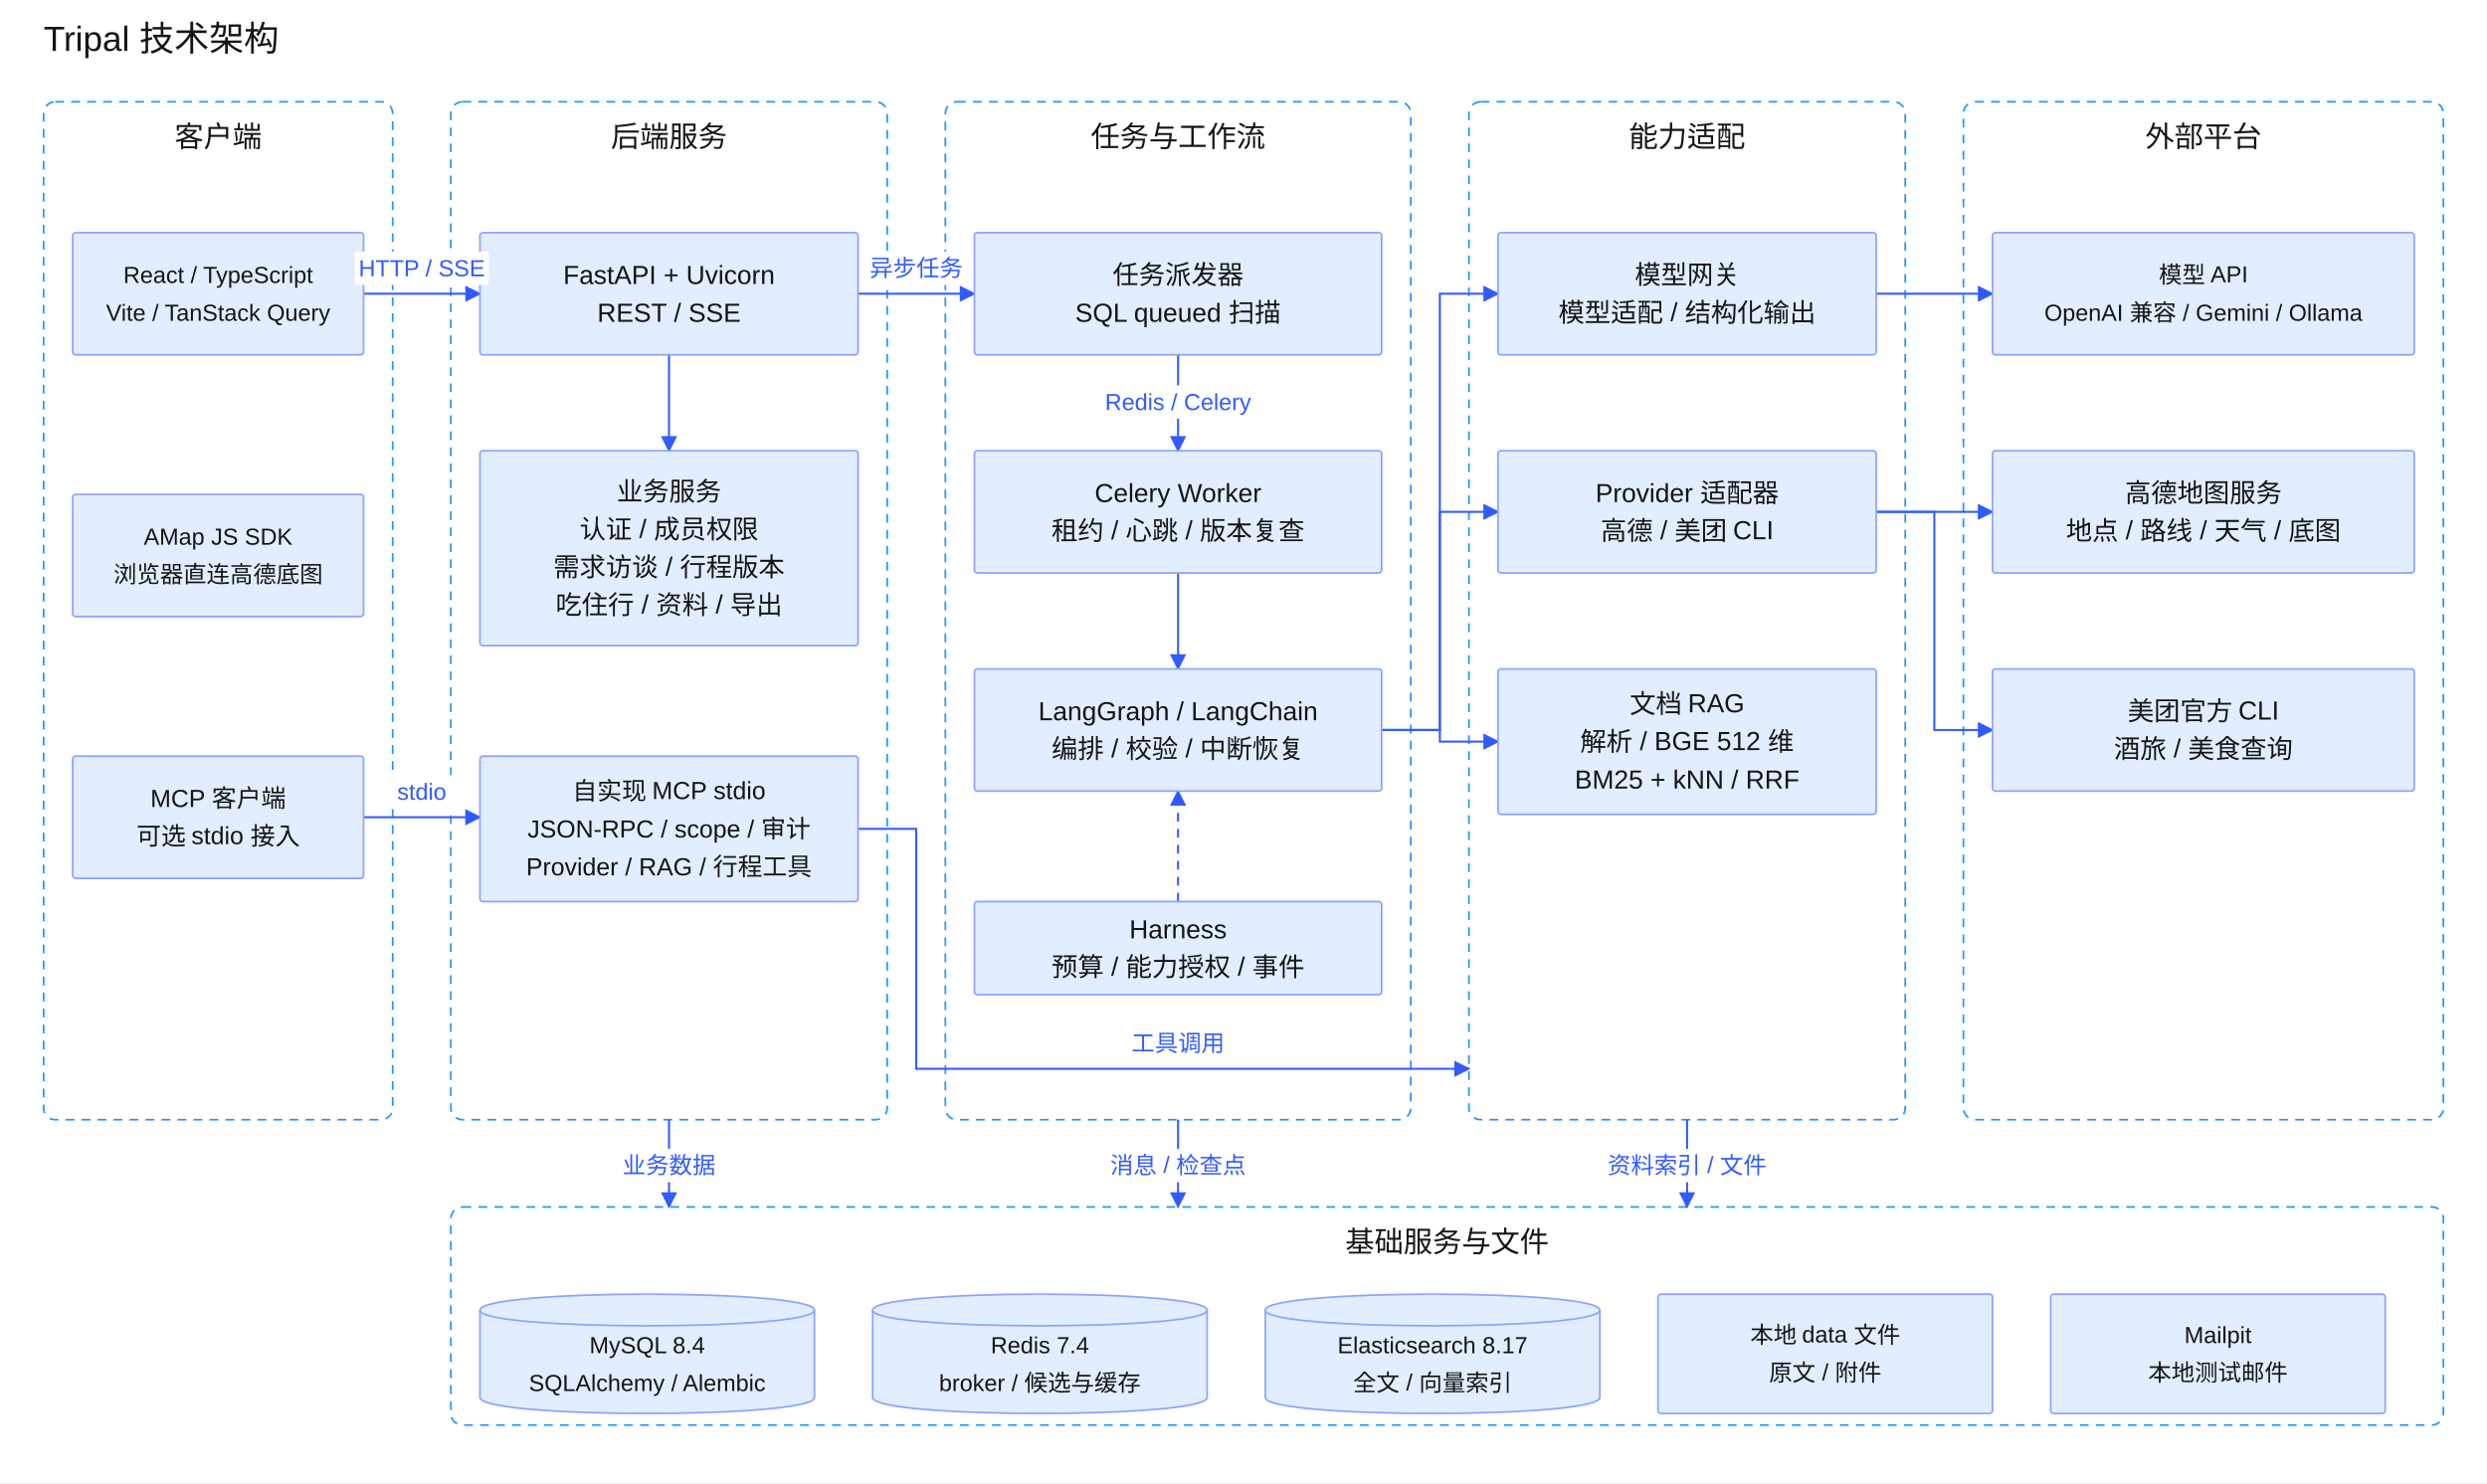
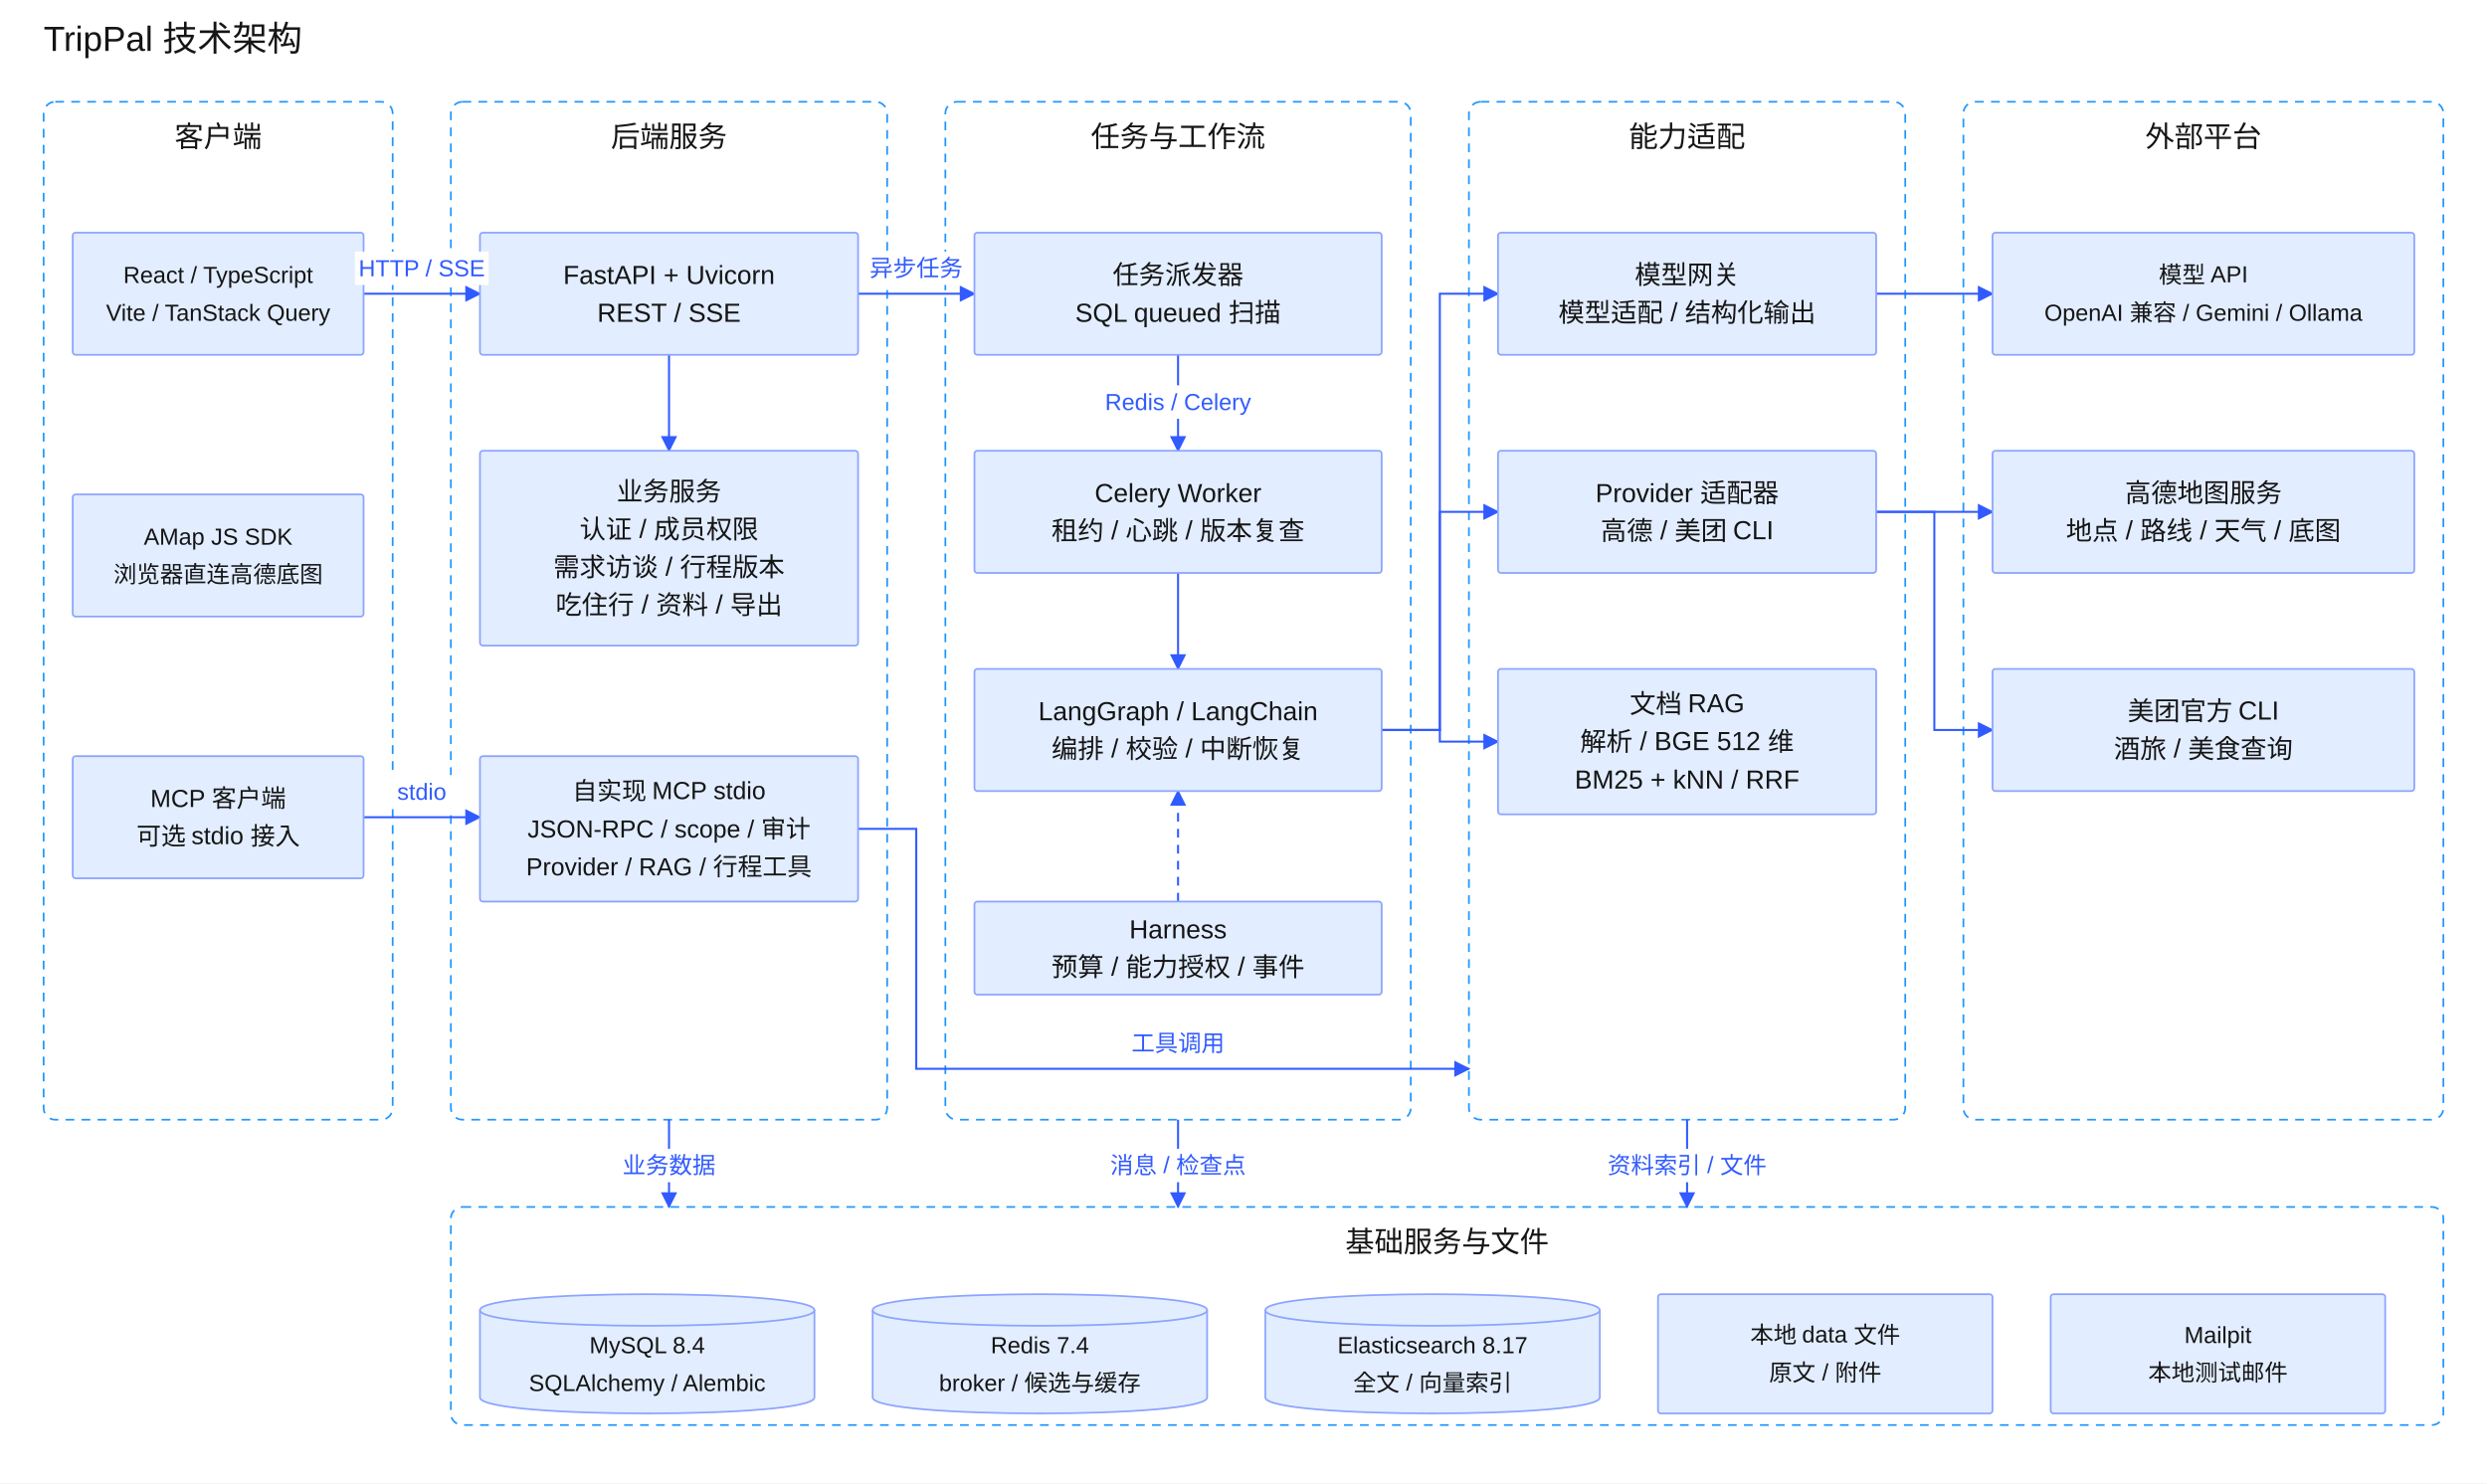
- <svg xmlns="http://www.w3.org/2000/svg" width="1710" height="1020" viewBox="0 0 1710 1020" role="img" aria-label="Tripal 技术架构">
+ <svg xmlns="http://www.w3.org/2000/svg" width="1710" height="1020" viewBox="0 0 1710 1020" role="img" aria-label="TripPal 技术架构">
  <defs>
    <marker id="arrow" viewBox="0 0 10 10" refX="9" refY="5" markerWidth="8" markerHeight="8" orient="auto">
      <path d="M0 0L10 5L0 10Z" fill="#315bff" />
    </marker>
  </defs>
  <rect width="1710" height="1020" fill="white" />
  <g font-family="Arial, PingFang SC, Microsoft YaHei, sans-serif">
-     <text x="30" y="35" font-size="24" fill="#151515" font-weight="400" text-anchor="start">Tripal 技术架构</text>
+     <text x="30" y="35" font-size="24" fill="#151515" font-weight="400" text-anchor="start">TripPal 技术架构</text>
    <rect x="30" y="70" width="240" height="700" rx="8" fill="none" stroke="#2196ff" stroke-width="1.2" stroke-dasharray="6 5" />
    <text x="150.0" y="101" font-size="20" fill="#151515" font-weight="400" text-anchor="middle">客户端</text>
    <rect x="310" y="70" width="300" height="700" rx="8" fill="none" stroke="#2196ff" stroke-width="1.2" stroke-dasharray="6 5" />
    <text x="460.0" y="101" font-size="20" fill="#151515" font-weight="400" text-anchor="middle">后端服务</text>
    <rect x="650" y="70" width="320" height="700" rx="8" fill="none" stroke="#2196ff" stroke-width="1.2" stroke-dasharray="6 5" />
    <text x="810.0" y="101" font-size="20" fill="#151515" font-weight="400" text-anchor="middle">任务与工作流</text>
    <rect x="1010" y="70" width="300" height="700" rx="8" fill="none" stroke="#2196ff" stroke-width="1.2" stroke-dasharray="6 5" />
    <text x="1160.0" y="101" font-size="20" fill="#151515" font-weight="400" text-anchor="middle">能力适配</text>
    <rect x="1350" y="70" width="330" height="700" rx="8" fill="none" stroke="#2196ff" stroke-width="1.2" stroke-dasharray="6 5" />
    <text x="1515.0" y="101" font-size="20" fill="#151515" font-weight="400" text-anchor="middle">外部平台</text>
    <rect x="310" y="830" width="1370" height="150" rx="8" fill="none" stroke="#2196ff" stroke-width="1.2" stroke-dasharray="6 5" />
    <text x="995.0" y="861" font-size="20" fill="#151515" font-weight="400" text-anchor="middle">基础服务与文件</text>
    <path d="M250,202 L330,202" fill="none" stroke="#315bff" stroke-width="1.4" marker-end="url(#arrow)" />
    <path d="M460,244 L460,310" fill="none" stroke="#315bff" stroke-width="1.4" marker-end="url(#arrow)" />
    <path d="M590,202 L670,202" fill="none" stroke="#315bff" stroke-width="1.4" marker-end="url(#arrow)" />
    <path d="M810,244 L810,310" fill="none" stroke="#315bff" stroke-width="1.4" marker-end="url(#arrow)" />
    <path d="M810,394 L810,460" fill="none" stroke="#315bff" stroke-width="1.4" marker-end="url(#arrow)" />
    <path d="M810,620 L810,544" fill="none" stroke="#315bff" stroke-width="1.4" marker-end="url(#arrow)" stroke-dasharray="6 5" />
    <path d="M950,502 L990,502 L990,202 L1030,202" fill="none" stroke="#315bff" stroke-width="1.4" marker-end="url(#arrow)" />
    <path d="M950,502 L990,502 L990,352 L1030,352" fill="none" stroke="#315bff" stroke-width="1.4" marker-end="url(#arrow)" />
    <path d="M950,502 L990,502 L990,510 L1030,510" fill="none" stroke="#315bff" stroke-width="1.4" marker-end="url(#arrow)" />
    <path d="M1290,202 L1370,202" fill="none" stroke="#315bff" stroke-width="1.4" marker-end="url(#arrow)" />
    <path d="M1290,352 L1370,352" fill="none" stroke="#315bff" stroke-width="1.4" marker-end="url(#arrow)" />
    <path d="M1290,352 L1330,352 L1330,502 L1370,502" fill="none" stroke="#315bff" stroke-width="1.4" marker-end="url(#arrow)" />
    <path d="M250,562 L330,562" fill="none" stroke="#315bff" stroke-width="1.4" marker-end="url(#arrow)" />
    <path d="M590,570 L630,570 L630,735 L1010,735" fill="none" stroke="#315bff" stroke-width="1.4" marker-end="url(#arrow)" />
    <path d="M460,770 L460,830" fill="none" stroke="#315bff" stroke-width="1.4" marker-end="url(#arrow)" />
    <path d="M810,770 L810,830" fill="none" stroke="#315bff" stroke-width="1.4" marker-end="url(#arrow)" />
    <path d="M1160,770 L1160,830" fill="none" stroke="#315bff" stroke-width="1.4" marker-end="url(#arrow)" />
    <g data-box="50,160,200,84" data-node="web">
      <rect x="50" y="160" width="200" height="84" rx="2" fill="#e2edff" stroke="#8ca4ff" stroke-width="1.2" />
      <text x="150.0" y="194.6" font-size="16" fill="#151515" font-weight="400" text-anchor="middle">React / TypeScript</text>
      <text x="150.0" y="220.6" font-size="16" fill="#151515" font-weight="400" text-anchor="middle">Vite / TanStack Query</text>
    </g>
    <g data-box="50,340,200,84" data-node="map">
      <rect x="50" y="340" width="200" height="84" rx="2" fill="#e2edff" stroke="#8ca4ff" stroke-width="1.2" />
      <text x="150.0" y="374.6" font-size="16" fill="#151515" font-weight="400" text-anchor="middle">AMap JS SDK</text>
      <text x="150.0" y="400.6" font-size="16" fill="#151515" font-weight="400" text-anchor="middle">浏览器直连高德底图</text>
    </g>
    <g data-box="50,520,200,84" data-node="mcp_client">
      <rect x="50" y="520" width="200" height="84" rx="2" fill="#e2edff" stroke="#8ca4ff" stroke-width="1.2" />
      <text x="150.0" y="554.95" font-size="17" fill="#151515" font-weight="400" text-anchor="middle">MCP 客户端</text>
      <text x="150.0" y="580.95" font-size="17" fill="#151515" font-weight="400" text-anchor="middle">可选 stdio 接入</text>
    </g>
    <g data-box="330,160,260,84" data-node="api">
      <rect x="330" y="160" width="260" height="84" rx="2" fill="#e2edff" stroke="#8ca4ff" stroke-width="1.2" />
      <text x="460.0" y="195.3" font-size="18" fill="#151515" font-weight="400" text-anchor="middle">FastAPI + Uvicorn</text>
      <text x="460.0" y="221.3" font-size="18" fill="#151515" font-weight="400" text-anchor="middle">REST / SSE</text>
    </g>
    <g data-box="330,310,260,134" data-node="business">
      <rect x="330" y="310" width="260" height="134" rx="2" fill="#e2edff" stroke="#8ca4ff" stroke-width="1.2" />
      <text x="460.0" y="344.3" font-size="18" fill="#151515" font-weight="400" text-anchor="middle">业务服务</text>
      <text x="460.0" y="370.3" font-size="18" fill="#151515" font-weight="400" text-anchor="middle">认证 / 成员权限</text>
      <text x="460.0" y="396.3" font-size="18" fill="#151515" font-weight="400" text-anchor="middle">需求访谈 / 行程版本</text>
      <text x="460.0" y="422.3" font-size="18" fill="#151515" font-weight="400" text-anchor="middle">吃住行 / 资料 / 导出</text>
    </g>
    <g data-box="330,520,260,100" data-node="mcp">
      <rect x="330" y="520" width="260" height="100" rx="2" fill="#e2edff" stroke="#8ca4ff" stroke-width="1.2" />
      <text x="460.0" y="549.95" font-size="17" fill="#151515" font-weight="400" text-anchor="middle">自实现 MCP stdio</text>
      <text x="460.0" y="575.95" font-size="17" fill="#151515" font-weight="400" text-anchor="middle">JSON-RPC / scope / 审计</text>
      <text x="460.0" y="601.95" font-size="17" fill="#151515" font-weight="400" text-anchor="middle">Provider / RAG / 行程工具</text>
    </g>
    <g data-box="670,160,280,84" data-node="dispatch">
      <rect x="670" y="160" width="280" height="84" rx="2" fill="#e2edff" stroke="#8ca4ff" stroke-width="1.2" />
      <text x="810.0" y="195.3" font-size="18" fill="#151515" font-weight="400" text-anchor="middle">任务派发器</text>
      <text x="810.0" y="221.3" font-size="18" fill="#151515" font-weight="400" text-anchor="middle">SQL queued 扫描</text>
    </g>
    <g data-box="670,310,280,84" data-node="worker">
      <rect x="670" y="310" width="280" height="84" rx="2" fill="#e2edff" stroke="#8ca4ff" stroke-width="1.2" />
      <text x="810.0" y="345.3" font-size="18" fill="#151515" font-weight="400" text-anchor="middle">Celery Worker</text>
      <text x="810.0" y="371.3" font-size="18" fill="#151515" font-weight="400" text-anchor="middle">租约 / 心跳 / 版本复查</text>
    </g>
    <g data-box="670,460,280,84" data-node="graph">
      <rect x="670" y="460" width="280" height="84" rx="2" fill="#e2edff" stroke="#8ca4ff" stroke-width="1.2" />
      <text x="810.0" y="495.3" font-size="18" fill="#151515" font-weight="400" text-anchor="middle">LangGraph / LangChain</text>
      <text x="810.0" y="521.3" font-size="18" fill="#151515" font-weight="400" text-anchor="middle">编排 / 校验 / 中断恢复</text>
    </g>
    <g data-box="670,620,280,64" data-node="harness">
      <rect x="670" y="620" width="280" height="64" rx="2" fill="#e2edff" stroke="#8ca4ff" stroke-width="1.2" />
      <text x="810.0" y="645.3" font-size="18" fill="#151515" font-weight="400" text-anchor="middle">Harness</text>
      <text x="810.0" y="671.3" font-size="18" fill="#151515" font-weight="400" text-anchor="middle">预算 / 能力授权 / 事件</text>
    </g>
    <g data-box="1030,160,260,84" data-node="model_gateway">
      <rect x="1030" y="160" width="260" height="84" rx="2" fill="#e2edff" stroke="#8ca4ff" stroke-width="1.2" />
      <text x="1160.0" y="195.3" font-size="18" fill="#151515" font-weight="400" text-anchor="middle">模型网关</text>
      <text x="1160.0" y="221.3" font-size="18" fill="#151515" font-weight="400" text-anchor="middle">模型适配 / 结构化输出</text>
    </g>
    <g data-box="1030,310,260,84" data-node="provider">
      <rect x="1030" y="310" width="260" height="84" rx="2" fill="#e2edff" stroke="#8ca4ff" stroke-width="1.2" />
      <text x="1160.0" y="345.3" font-size="18" fill="#151515" font-weight="400" text-anchor="middle">Provider 适配器</text>
      <text x="1160.0" y="371.3" font-size="18" fill="#151515" font-weight="400" text-anchor="middle">高德 / 美团 CLI</text>
    </g>
    <g data-box="1030,460,260,100" data-node="rag">
      <rect x="1030" y="460" width="260" height="100" rx="2" fill="#e2edff" stroke="#8ca4ff" stroke-width="1.2" />
      <text x="1160.0" y="490.3" font-size="18" fill="#151515" font-weight="400" text-anchor="middle">文档 RAG</text>
      <text x="1160.0" y="516.3" font-size="18" fill="#151515" font-weight="400" text-anchor="middle">解析 / BGE 512 维</text>
      <text x="1160.0" y="542.3" font-size="18" fill="#151515" font-weight="400" text-anchor="middle">BM25 + kNN / RRF</text>
    </g>
    <g data-box="1370,160,290,84" data-node="models">
      <rect x="1370" y="160" width="290" height="84" rx="2" fill="#e2edff" stroke="#8ca4ff" stroke-width="1.2" />
      <text x="1515.0" y="194.6" font-size="16" fill="#151515" font-weight="400" text-anchor="middle">模型 API</text>
      <text x="1515.0" y="220.6" font-size="16" fill="#151515" font-weight="400" text-anchor="middle">OpenAI 兼容 / Gemini / Ollama</text>
    </g>
    <g data-box="1370,310,290,84" data-node="amap">
      <rect x="1370" y="310" width="290" height="84" rx="2" fill="#e2edff" stroke="#8ca4ff" stroke-width="1.2" />
      <text x="1515.0" y="345.3" font-size="18" fill="#151515" font-weight="400" text-anchor="middle">高德地图服务</text>
      <text x="1515.0" y="371.3" font-size="18" fill="#151515" font-weight="400" text-anchor="middle">地点 / 路线 / 天气 / 底图</text>
    </g>
    <g data-box="1370,460,290,84" data-node="meituan">
      <rect x="1370" y="460" width="290" height="84" rx="2" fill="#e2edff" stroke="#8ca4ff" stroke-width="1.2" />
      <text x="1515.0" y="495.3" font-size="18" fill="#151515" font-weight="400" text-anchor="middle">美团官方 CLI</text>
      <text x="1515.0" y="521.3" font-size="18" fill="#151515" font-weight="400" text-anchor="middle">酒旅 / 美食查询</text>
    </g>
    <g data-box="330,890,230,82" data-node="mysql">
      <path d="M330,901 C330,886.333 560,886.333 560,901 L560,961 C560,975.667 330,975.667 330,961 Z" fill="#e2edff" stroke="#8ca4ff" stroke-width="1.2" />
      <path d="M330,901 C330,915.3 560,915.3 560,901" fill="none" stroke="#8ca4ff" stroke-width="1.2" />
      <text x="445.0" y="930.6" font-size="16" fill="#151515" font-weight="400" text-anchor="middle">MySQL 8.4</text>
      <text x="445.0" y="956.6" font-size="16" fill="#151515" font-weight="400" text-anchor="middle">SQLAlchemy / Alembic</text>
    </g>
    <g data-box="600,890,230,82" data-node="redis">
      <path d="M600,901 C600,886.333 830,886.333 830,901 L830,961 C830,975.667 600,975.667 600,961 Z" fill="#e2edff" stroke="#8ca4ff" stroke-width="1.2" />
      <path d="M600,901 C600,915.3 830,915.3 830,901" fill="none" stroke="#8ca4ff" stroke-width="1.2" />
      <text x="715.0" y="930.6" font-size="16" fill="#151515" font-weight="400" text-anchor="middle">Redis 7.4</text>
      <text x="715.0" y="956.6" font-size="16" fill="#151515" font-weight="400" text-anchor="middle">broker / 候选与缓存</text>
    </g>
    <g data-box="870,890,230,82" data-node="es">
      <path d="M870,901 C870,886.333 1100,886.333 1100,901 L1100,961 C1100,975.667 870,975.667 870,961 Z" fill="#e2edff" stroke="#8ca4ff" stroke-width="1.2" />
      <path d="M870,901 C870,915.3 1100,915.3 1100,901" fill="none" stroke="#8ca4ff" stroke-width="1.2" />
      <text x="985.0" y="930.6" font-size="16" fill="#151515" font-weight="400" text-anchor="middle">Elasticsearch 8.17</text>
      <text x="985.0" y="956.6" font-size="16" fill="#151515" font-weight="400" text-anchor="middle">全文 / 向量索引</text>
    </g>
    <g data-box="1140,890,230,82" data-node="files">
      <rect x="1140" y="890" width="230" height="82" rx="2" fill="#e2edff" stroke="#8ca4ff" stroke-width="1.2" />
      <text x="1255.0" y="923.6" font-size="16" fill="#151515" font-weight="400" text-anchor="middle">本地 data 文件</text>
      <text x="1255.0" y="949.6" font-size="16" fill="#151515" font-weight="400" text-anchor="middle">原文 / 附件</text>
    </g>
    <g data-box="1410,890,230,82" data-node="mail">
      <rect x="1410" y="890" width="230" height="82" rx="2" fill="#e2edff" stroke="#8ca4ff" stroke-width="1.2" />
      <text x="1525.0" y="923.6" font-size="16" fill="#151515" font-weight="400" text-anchor="middle">Mailpit</text>
      <text x="1525.0" y="949.6" font-size="16" fill="#151515" font-weight="400" text-anchor="middle">本地测试邮件</text>
    </g>
    <rect x="244.0" y="173" width="92" height="23" fill="white" />
    <text x="290" y="190" font-size="16" fill="#315bff" font-weight="400" text-anchor="middle">HTTP / SSE</text>
    <rect x="592.0" y="173" width="76" height="23" fill="white" />
    <text x="630" y="190" font-size="16" fill="#315bff" font-weight="400" text-anchor="middle">异步任务</text>
    <rect x="748.0" y="265" width="124" height="23" fill="white" />
    <text x="810" y="282" font-size="16" fill="#315bff" font-weight="400" text-anchor="middle">Redis / Celery</text>
    <rect x="264.0" y="533" width="52" height="23" fill="white" />
    <text x="290" y="550" font-size="16" fill="#315bff" font-weight="400" text-anchor="middle">stdio</text>
    <rect x="772.0" y="706" width="76" height="23" fill="white" />
    <text x="810" y="723" font-size="16" fill="#315bff" font-weight="400" text-anchor="middle">工具调用</text>
    <rect x="422.0" y="790" width="76" height="23" fill="white" />
    <text x="460" y="807" font-size="16" fill="#315bff" font-weight="400" text-anchor="middle">业务数据</text>
    <rect x="752.0" y="790" width="116" height="23" fill="white" />
    <text x="810" y="807" font-size="16" fill="#315bff" font-weight="400" text-anchor="middle">消息 / 检查点</text>
    <rect x="1094.0" y="790" width="132" height="23" fill="white" />
    <text x="1160" y="807" font-size="16" fill="#315bff" font-weight="400" text-anchor="middle">资料索引 / 文件</text>
  </g>
</svg>
